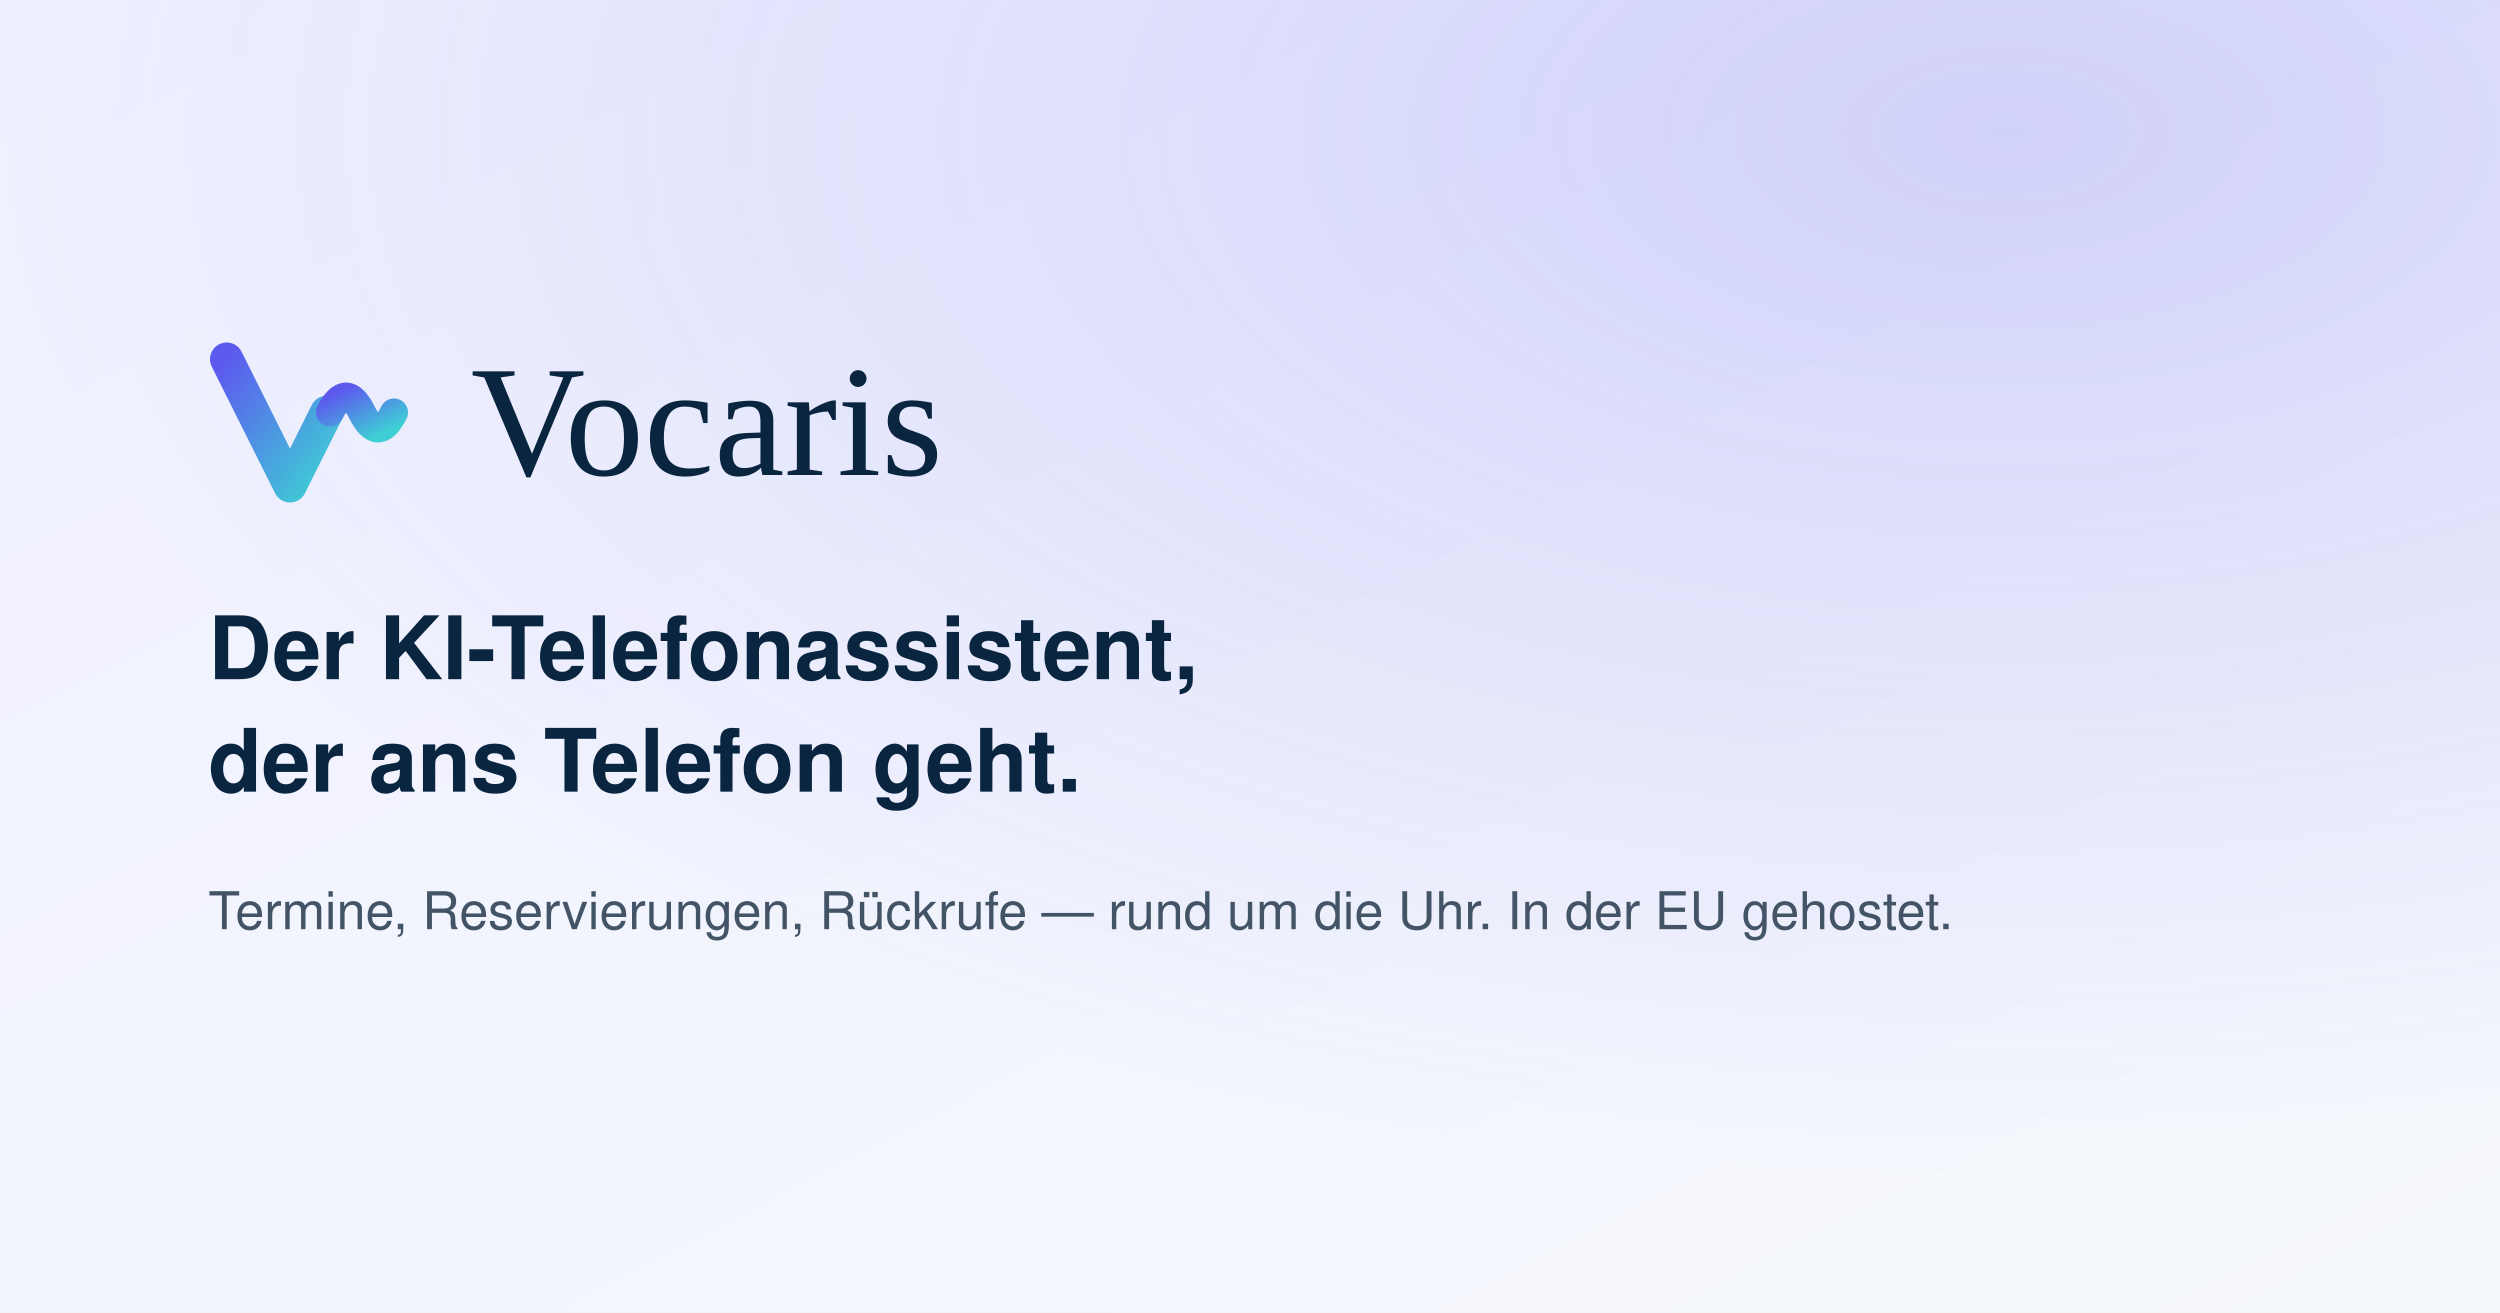
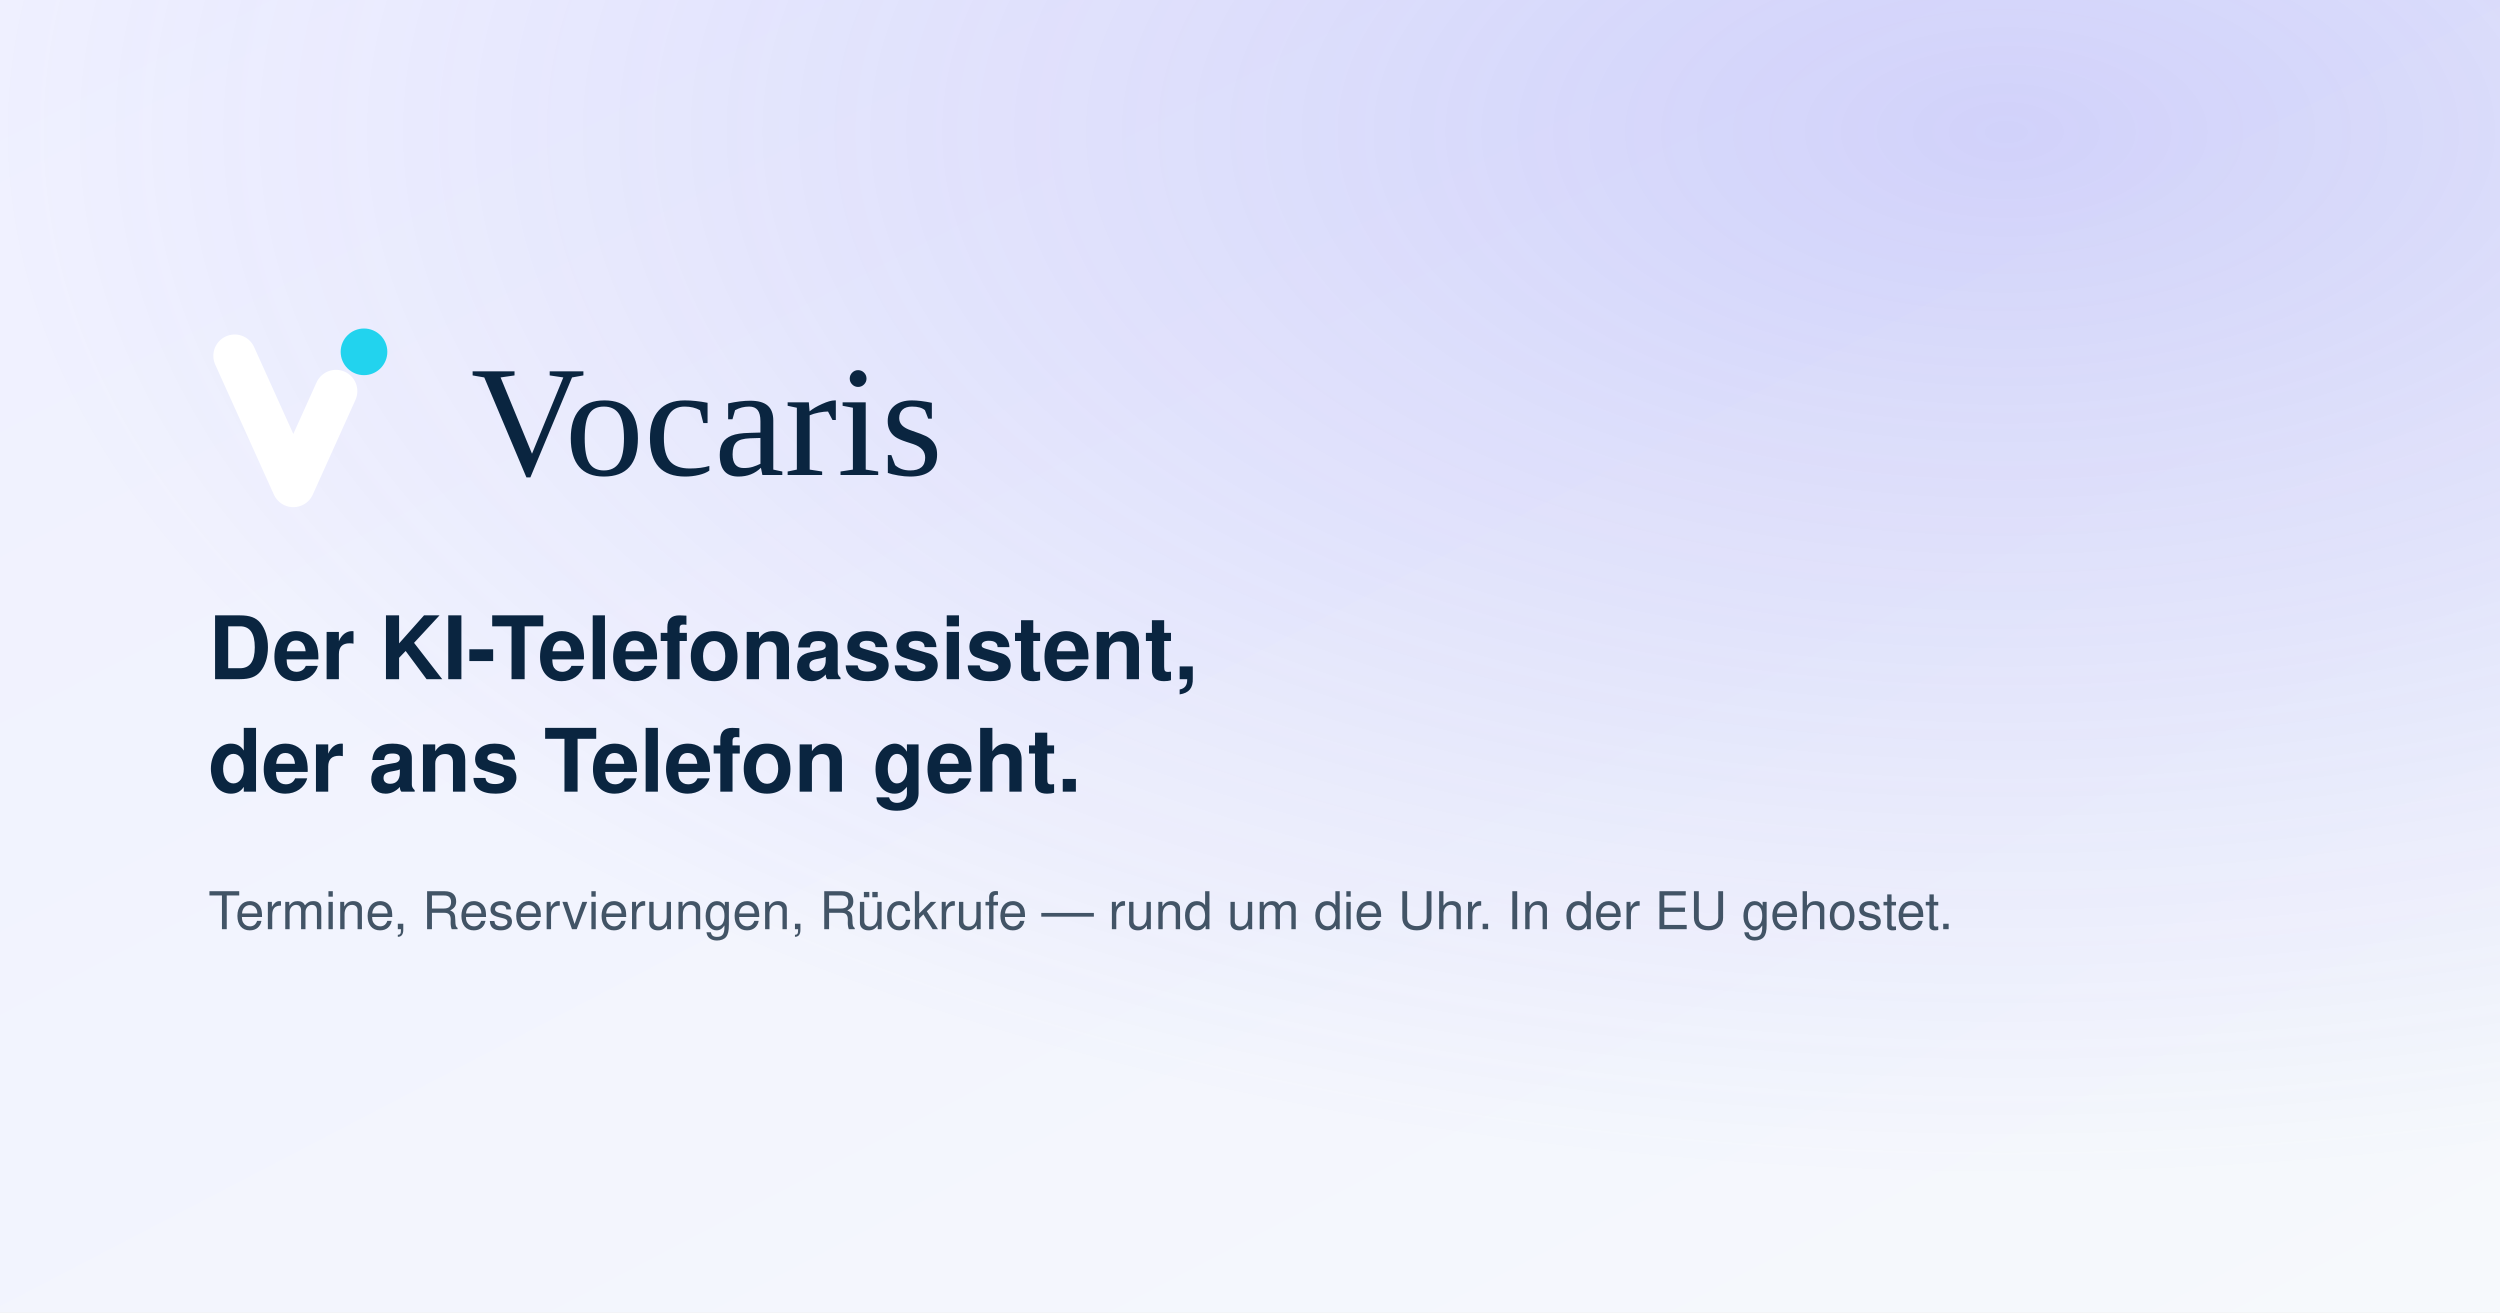
<svg xmlns="http://www.w3.org/2000/svg" viewBox="0 0 1200 630" width="1200" height="630">
  <defs>
    <linearGradient id="bg" x1="0" y1="0" x2="1" y2="1">
      <stop offset="0" stop-color="#eff0ff" />
      <stop offset="1" stop-color="#f6f9fc" />
    </linearGradient>
    <linearGradient id="v" x1="0" y1="0" x2="1" y2="1">
      <stop offset="0" stop-color="#5c5aee" />
      <stop offset="1" stop-color="#3ecfd5" />
    </linearGradient>
    <radialGradient id="au" cx=".8" cy=".1" r=".8">
      <stop offset="0" stop-color="#5c5aee" stop-opacity=".22" />
      <stop offset="1" stop-color="#5c5aee" stop-opacity="0" />
    </radialGradient>
  </defs>
  <rect width="1200" height="630" fill="url(#bg)" />
  <rect width="1200" height="630" fill="url(#au)" />
  <g transform="translate(96,150)">
    <g transform="scale(3.2)">
-       <g fill="none" stroke="url(#v)" stroke-linecap="round" stroke-linejoin="round">
-         <path d="M4 7 13.5 26 19 15" stroke-width="5" />
-         <path d="M19.5 15c1.6-3.2 3.2-3.2 4.8 0s3.2 3.2 4.8 0" stroke-width="4.2" />
-       </g>
+       <path d="M5.2 6.5 14 26l6.4-14.2" fill="none" stroke="#fff" stroke-width="6.4" stroke-linecap="round" stroke-linejoin="round" />
+       <circle cx="24.6" cy="5.9" r="3.5" fill="#22d3ee" />
    </g>
    <text x="130" y="78" font-family="Georgia,'Times New Roman',serif" font-size="76" fill="#0a2540">Vocaris</text>
    <text x="4" y="176" font-family="Helvetica,Arial,sans-serif" font-size="42" font-weight="700" fill="#0a2540">Der KI-Telefonassistent,</text>
    <text x="4" y="230" font-family="Helvetica,Arial,sans-serif" font-size="42" font-weight="700" fill="#0a2540">der ans Telefon geht.</text>
    <text x="4" y="296" font-family="Helvetica,Arial,sans-serif" font-size="25" fill="#425466">Termine, Reservierungen, Rückrufe — rund um die Uhr. In der EU gehostet.</text>
  </g>
</svg>
